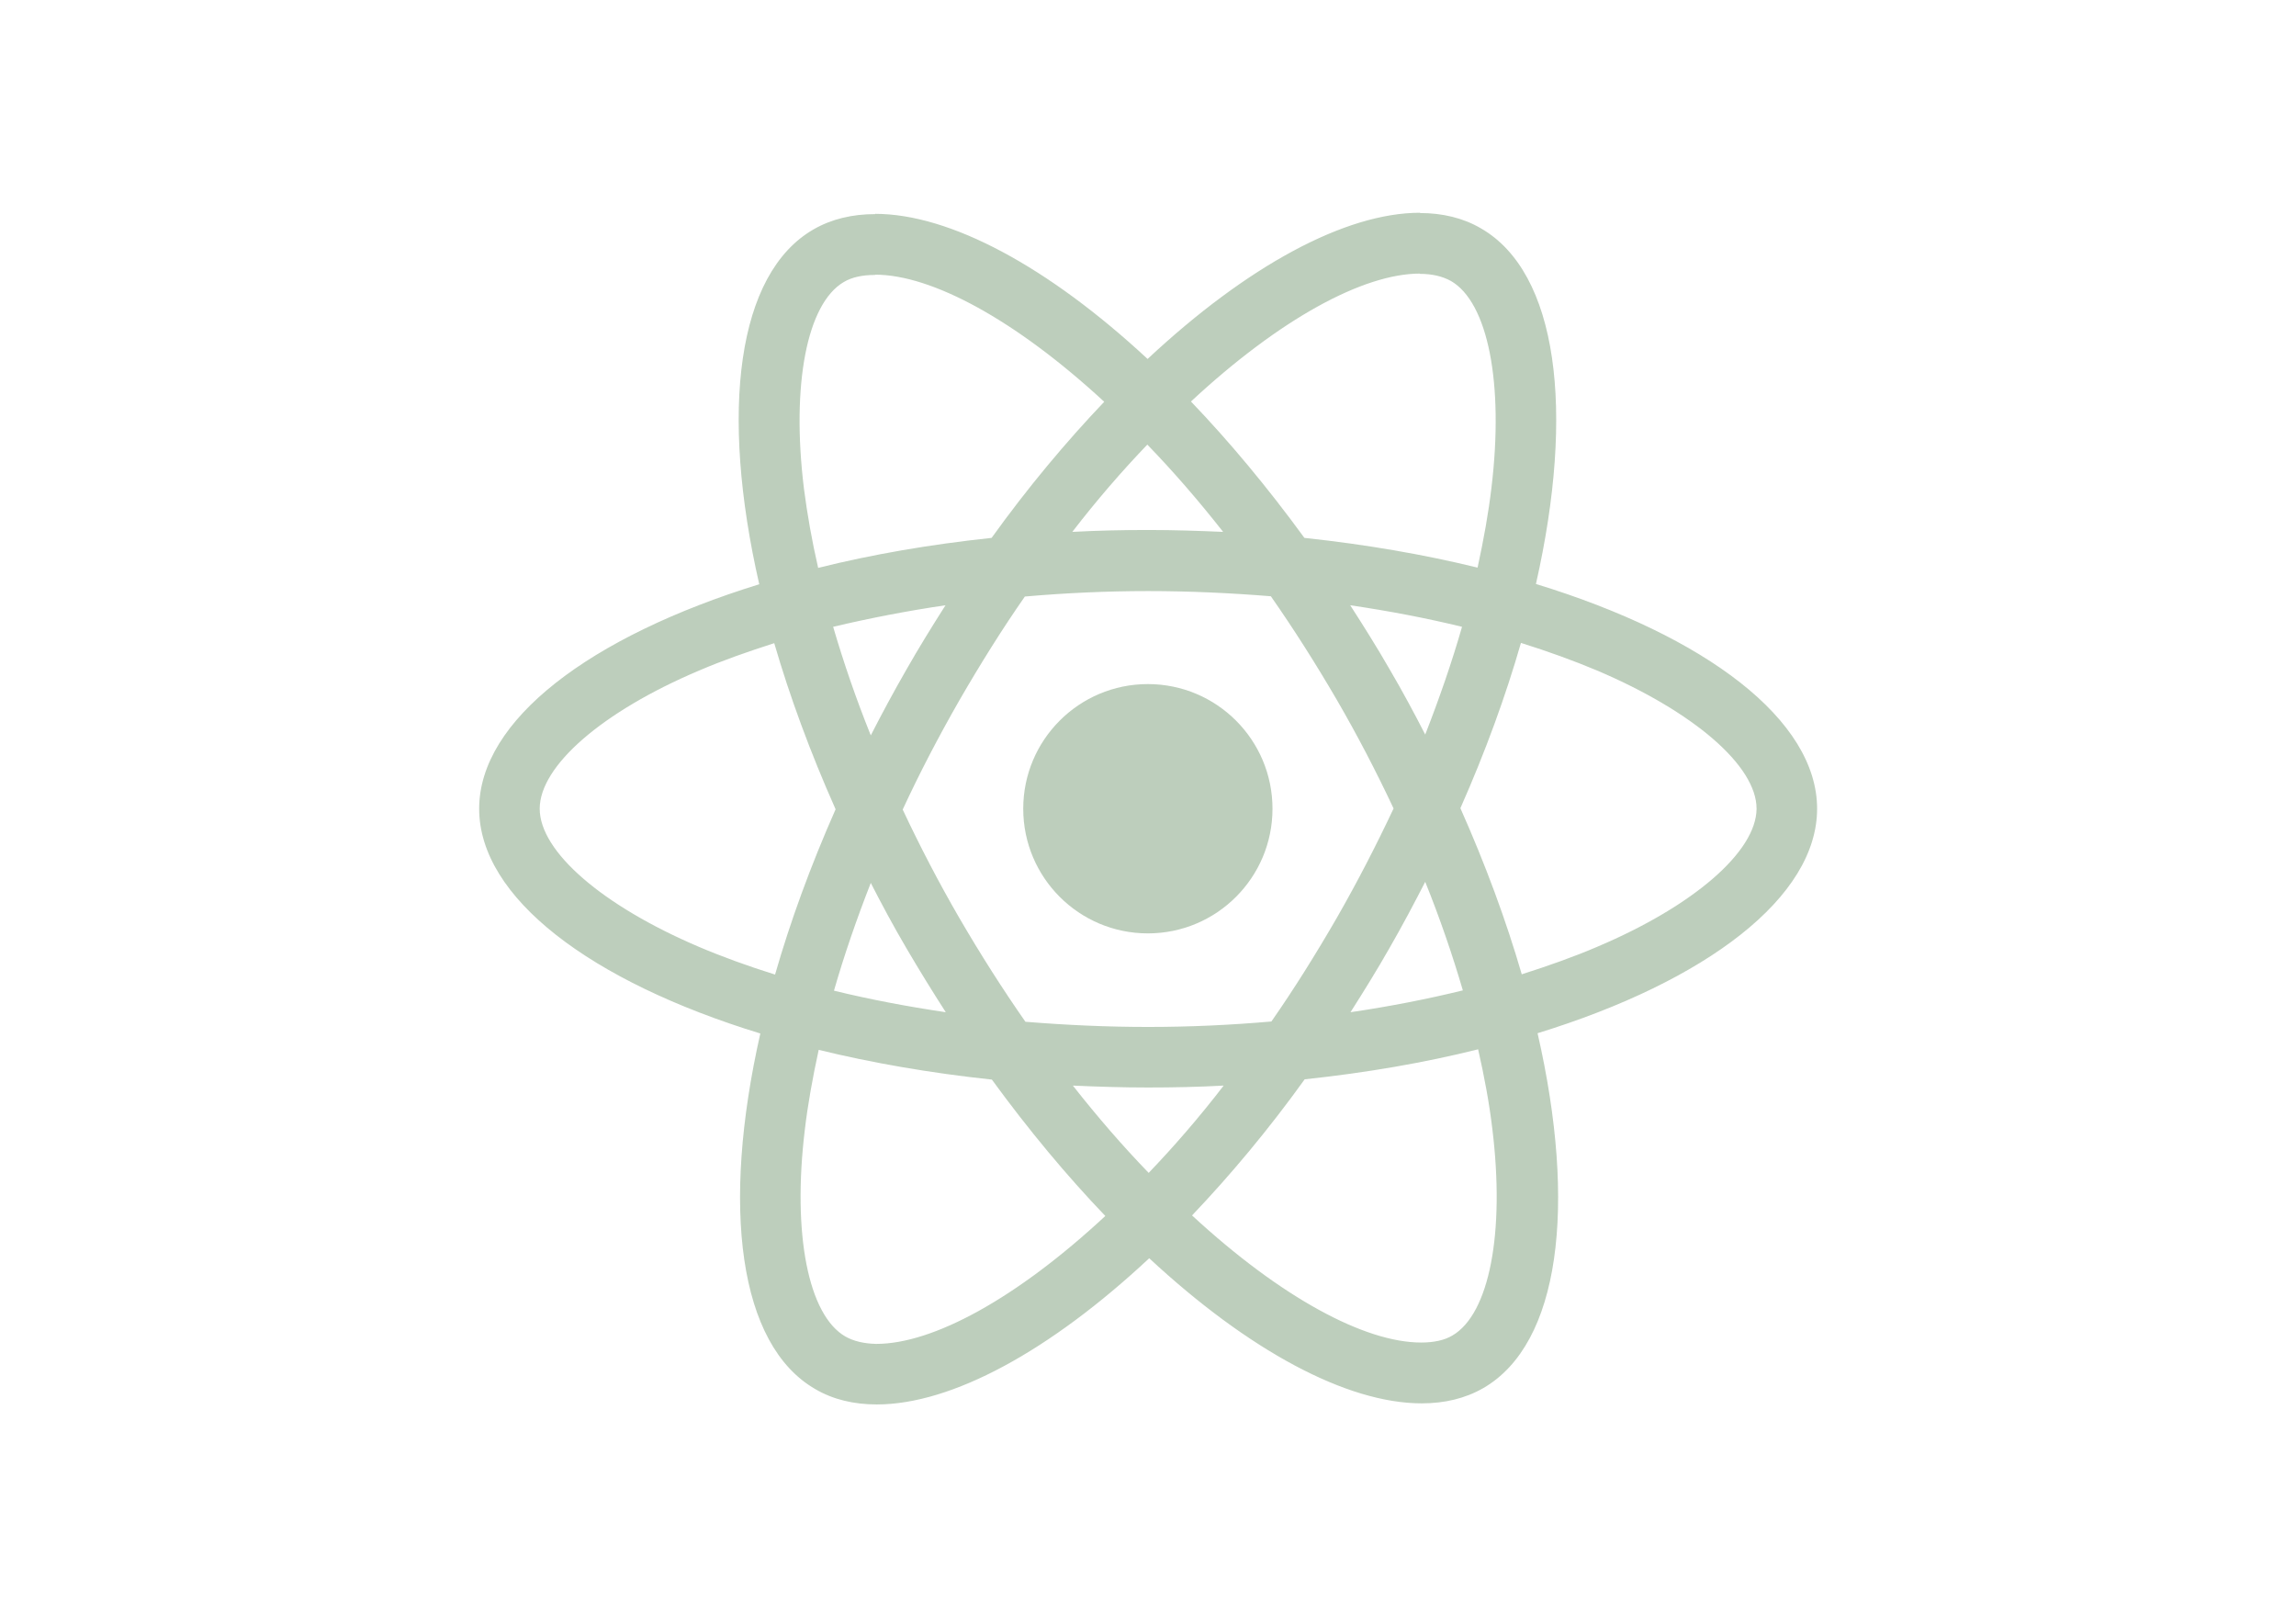
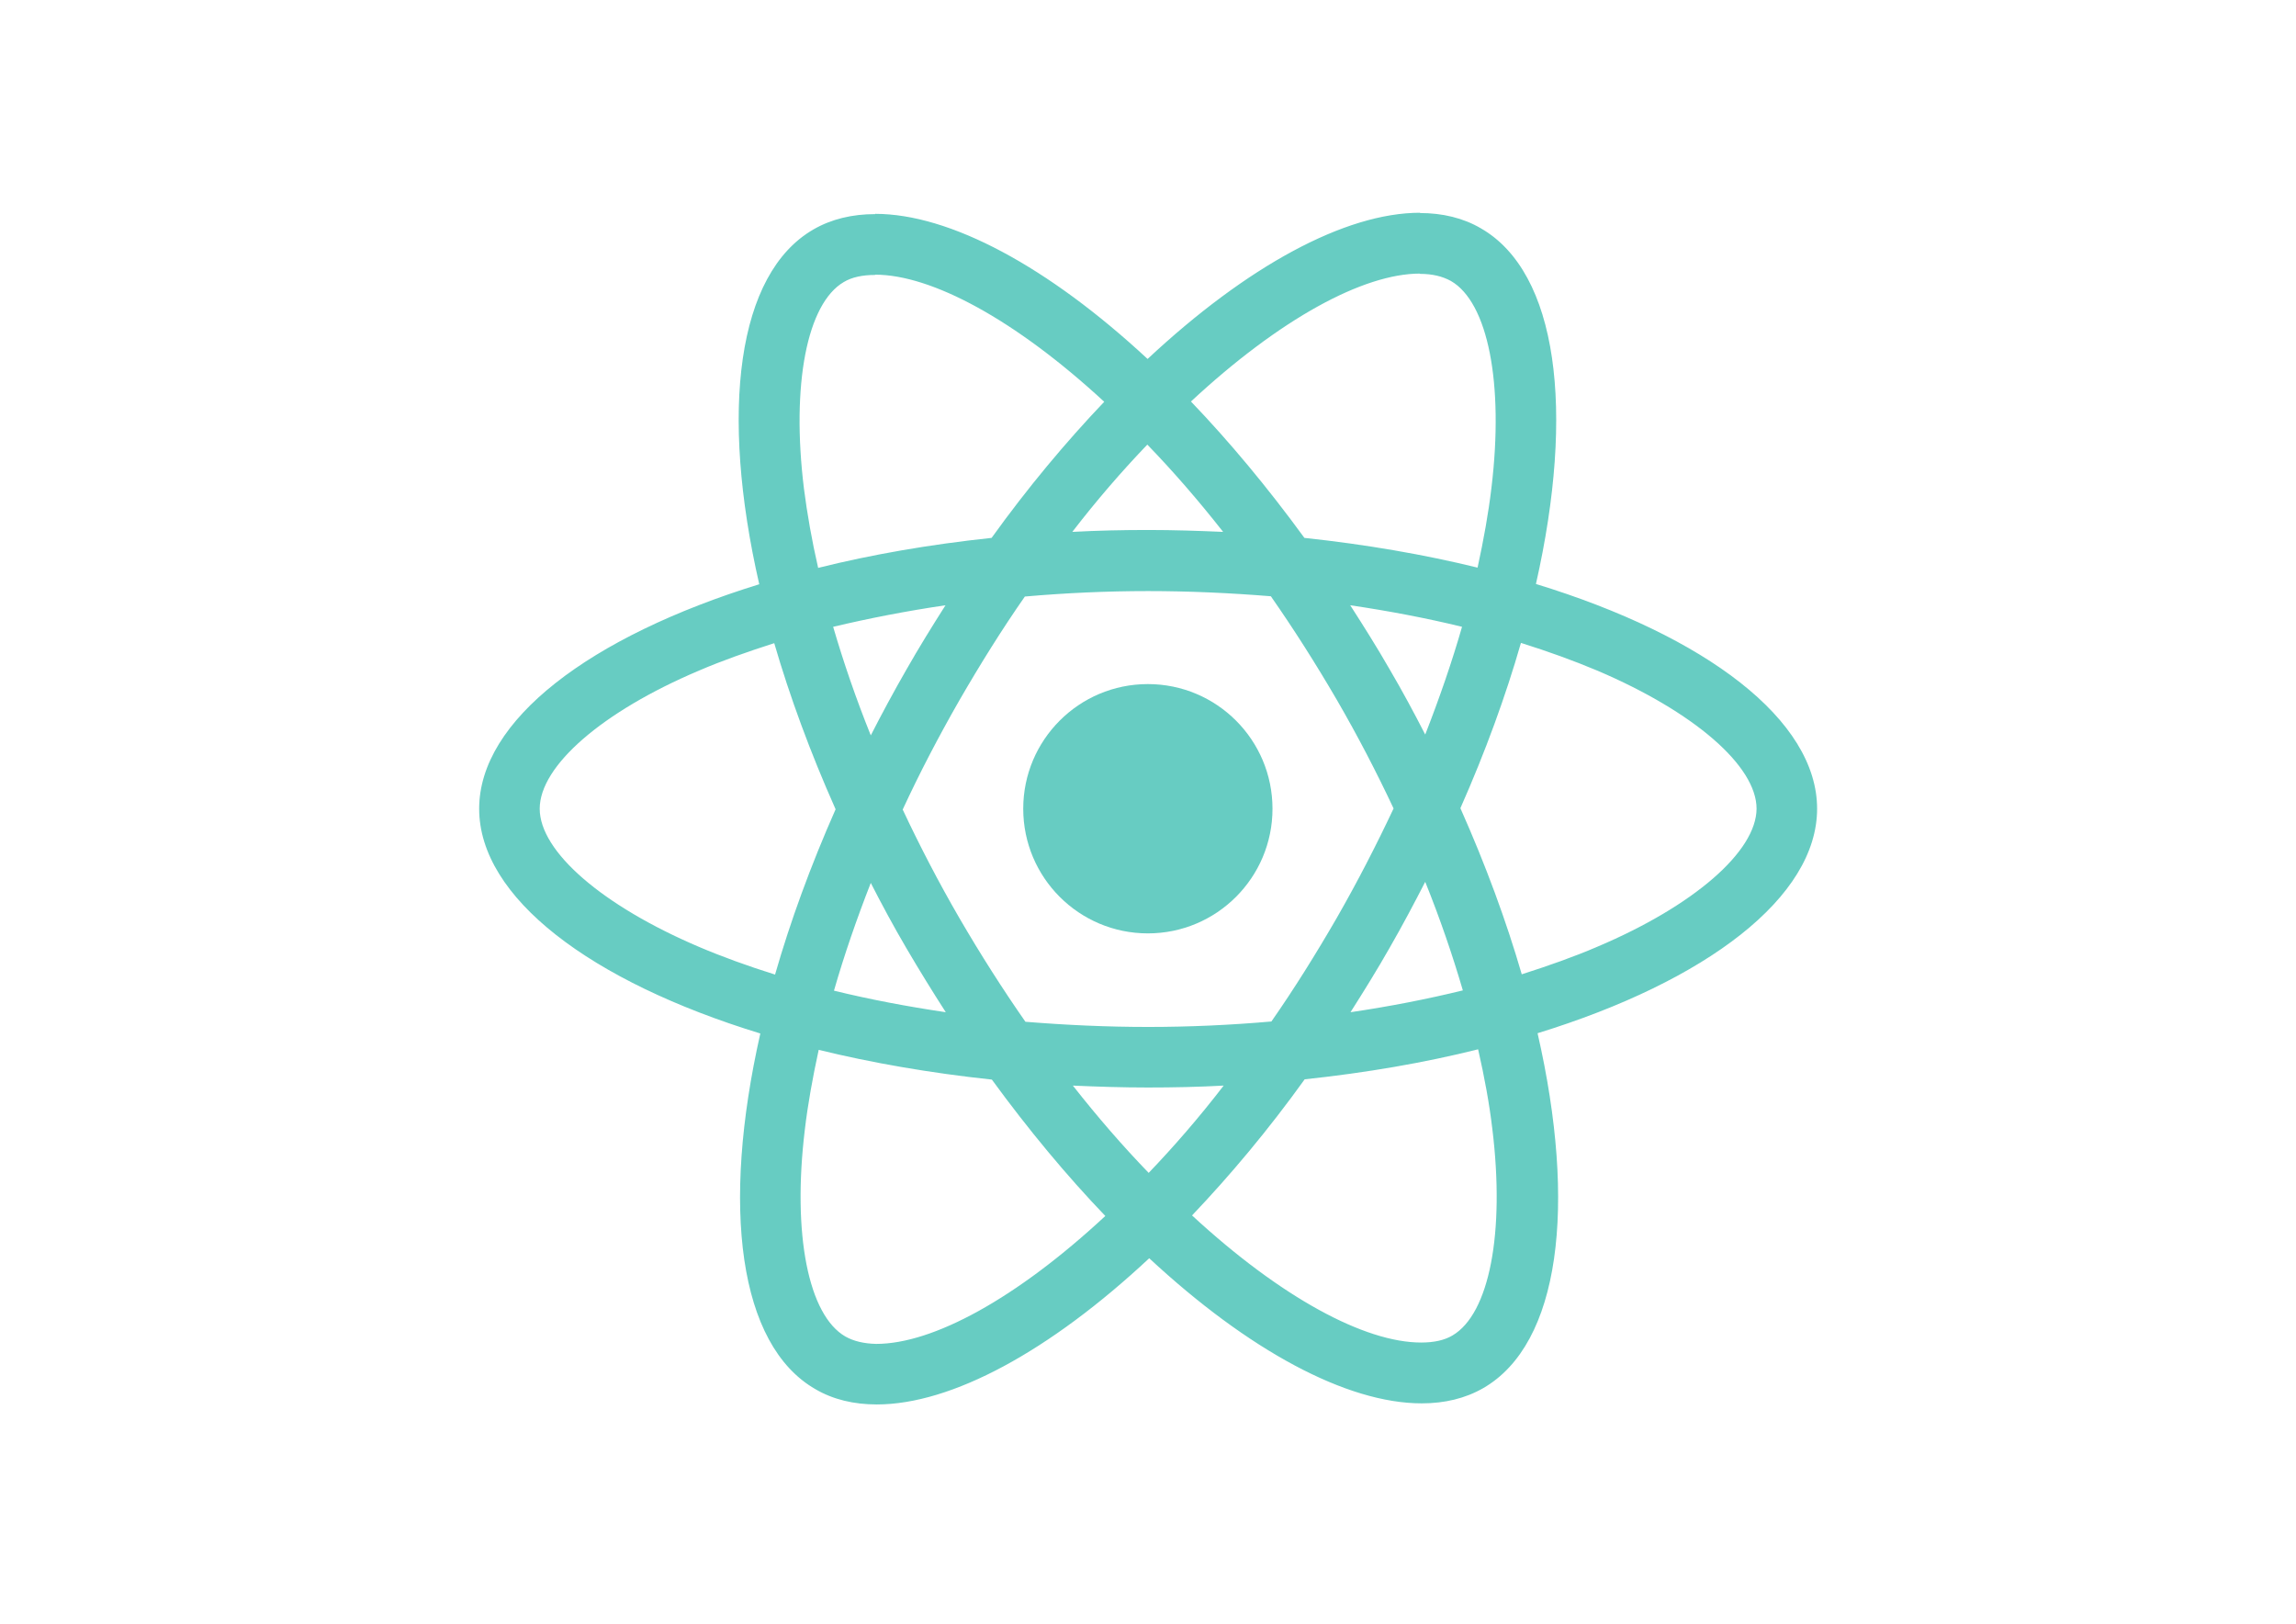
<svg xmlns="http://www.w3.org/2000/svg" viewBox="0 0 841.9 595.3">
-   <g fill="#8aa88890">
+   <g fill="#03aa9999">
    <path d="M666.3 296.5c0-32.5-40.7-63.3-103.1-82.4 14.4-63.6 8-114.2-20.2-130.4-6.5-3.8-14.1-5.6-22.4-5.6v22.3c4.6 0 8.3.9 11.4 2.6 13.6 7.8 19.5 37.5 14.9 75.7-1.1 9.4-2.9 19.3-5.1 29.4-19.6-4.8-41-8.5-63.5-10.9-13.5-18.5-27.5-35.3-41.6-50 32.6-30.3 63.2-46.9 84-46.9V78c-27.5 0-63.5 19.6-99.9 53.6-36.4-33.8-72.4-53.2-99.9-53.2v22.3c20.7 0 51.4 16.5 84 46.6-14 14.7-28 31.4-41.3 49.9-22.6 2.4-44 6.1-63.6 11-2.3-10-4-19.7-5.2-29-4.7-38.2 1.1-67.9 14.6-75.8 3-1.8 6.9-2.6 11.5-2.6V78.5c-8.4 0-16 1.8-22.6 5.6-28.1 16.2-34.4 66.7-19.9 130.1-62.2 19.2-102.7 49.9-102.7 82.3 0 32.5 40.7 63.3 103.1 82.4-14.4 63.6-8 114.2 20.2 130.4 6.5 3.8 14.1 5.6 22.5 5.6 27.5 0 63.5-19.6 99.9-53.6 36.4 33.8 72.4 53.2 99.9 53.2 8.4 0 16-1.8 22.6-5.6 28.1-16.2 34.4-66.7 19.9-130.1 62-19.1 102.5-49.9 102.5-82.3zm-130.2-66.7c-3.7 12.9-8.3 26.2-13.5 39.5-4.1-8-8.4-16-13.1-24-4.6-8-9.5-15.8-14.4-23.4 14.2 2.1 27.9 4.7 41 7.9zm-45.8 106.5c-7.8 13.5-15.8 26.3-24.1 38.2-14.9 1.3-30 2-45.2 2-15.1 0-30.2-.7-45-1.9-8.3-11.9-16.4-24.6-24.2-38-7.6-13.1-14.5-26.4-20.8-39.8 6.2-13.4 13.2-26.8 20.7-39.9 7.8-13.5 15.8-26.3 24.1-38.2 14.9-1.3 30-2 45.2-2 15.1 0 30.2.7 45 1.9 8.3 11.9 16.4 24.6 24.2 38 7.6 13.1 14.5 26.4 20.8 39.8-6.3 13.4-13.2 26.8-20.7 39.9zm32.3-13c5.4 13.4 10 26.8 13.8 39.8-13.1 3.2-26.9 5.9-41.2 8 4.9-7.7 9.8-15.6 14.4-23.7 4.6-8 8.9-16.1 13-24.1zM421.2 430c-9.3-9.6-18.6-20.3-27.8-32 9 .4 18.2.7 27.5.7 9.4 0 18.7-.2 27.8-.7-9 11.7-18.3 22.4-27.5 32zm-74.4-58.9c-14.2-2.1-27.9-4.7-41-7.9 3.7-12.9 8.3-26.2 13.5-39.5 4.1 8 8.4 16 13.1 24 4.7 8 9.5 15.8 14.4 23.4zM420.7 163c9.3 9.6 18.6 20.3 27.8 32-9-.4-18.2-.7-27.5-.7-9.4 0-18.7.2-27.8.7 9-11.7 18.3-22.4 27.5-32zm-74 58.9c-4.9 7.7-9.8 15.6-14.4 23.7-4.6 8-8.9 16-13 24-5.4-13.4-10-26.8-13.8-39.8 13.1-3.1 26.9-5.8 41.2-7.9zm-90.5 125.2c-35.4-15.1-58.3-34.9-58.3-50.6 0-15.7 22.9-35.6 58.3-50.6 8.6-3.7 18-7 27.7-10.1 5.7 19.6 13.2 40 22.5 60.9-9.2 20.8-16.6 41.1-22.2 60.6-9.9-3.1-19.3-6.5-28-10.2zM310 490c-13.6-7.8-19.5-37.5-14.9-75.7 1.1-9.4 2.9-19.3 5.1-29.4 19.6 4.8 41 8.5 63.5 10.9 13.5 18.5 27.5 35.3 41.6 50-32.6 30.3-63.2 46.9-84 46.9-4.5-.1-8.3-1-11.3-2.7zm237.2-76.2c4.7 38.2-1.1 67.9-14.6 75.8-3 1.8-6.9 2.6-11.5 2.6-20.7 0-51.4-16.5-84-46.6 14-14.7 28-31.4 41.3-49.9 22.6-2.4 44-6.1 63.6-11 2.3 10.1 4.1 19.8 5.2 29.1zm38.5-66.7c-8.6 3.7-18 7-27.7 10.1-5.7-19.6-13.2-40-22.5-60.9 9.2-20.8 16.6-41.1 22.2-60.6 9.9 3.1 19.3 6.5 28.1 10.2 35.4 15.1 58.3 34.9 58.3 50.6-.1 15.7-23 35.6-58.4 50.6zM320.8 78.4z" />
    <circle cx="420.9" cy="296.5" r="45.7" />
    <path d="M520.5 78.1z" />
  </g>
</svg>
